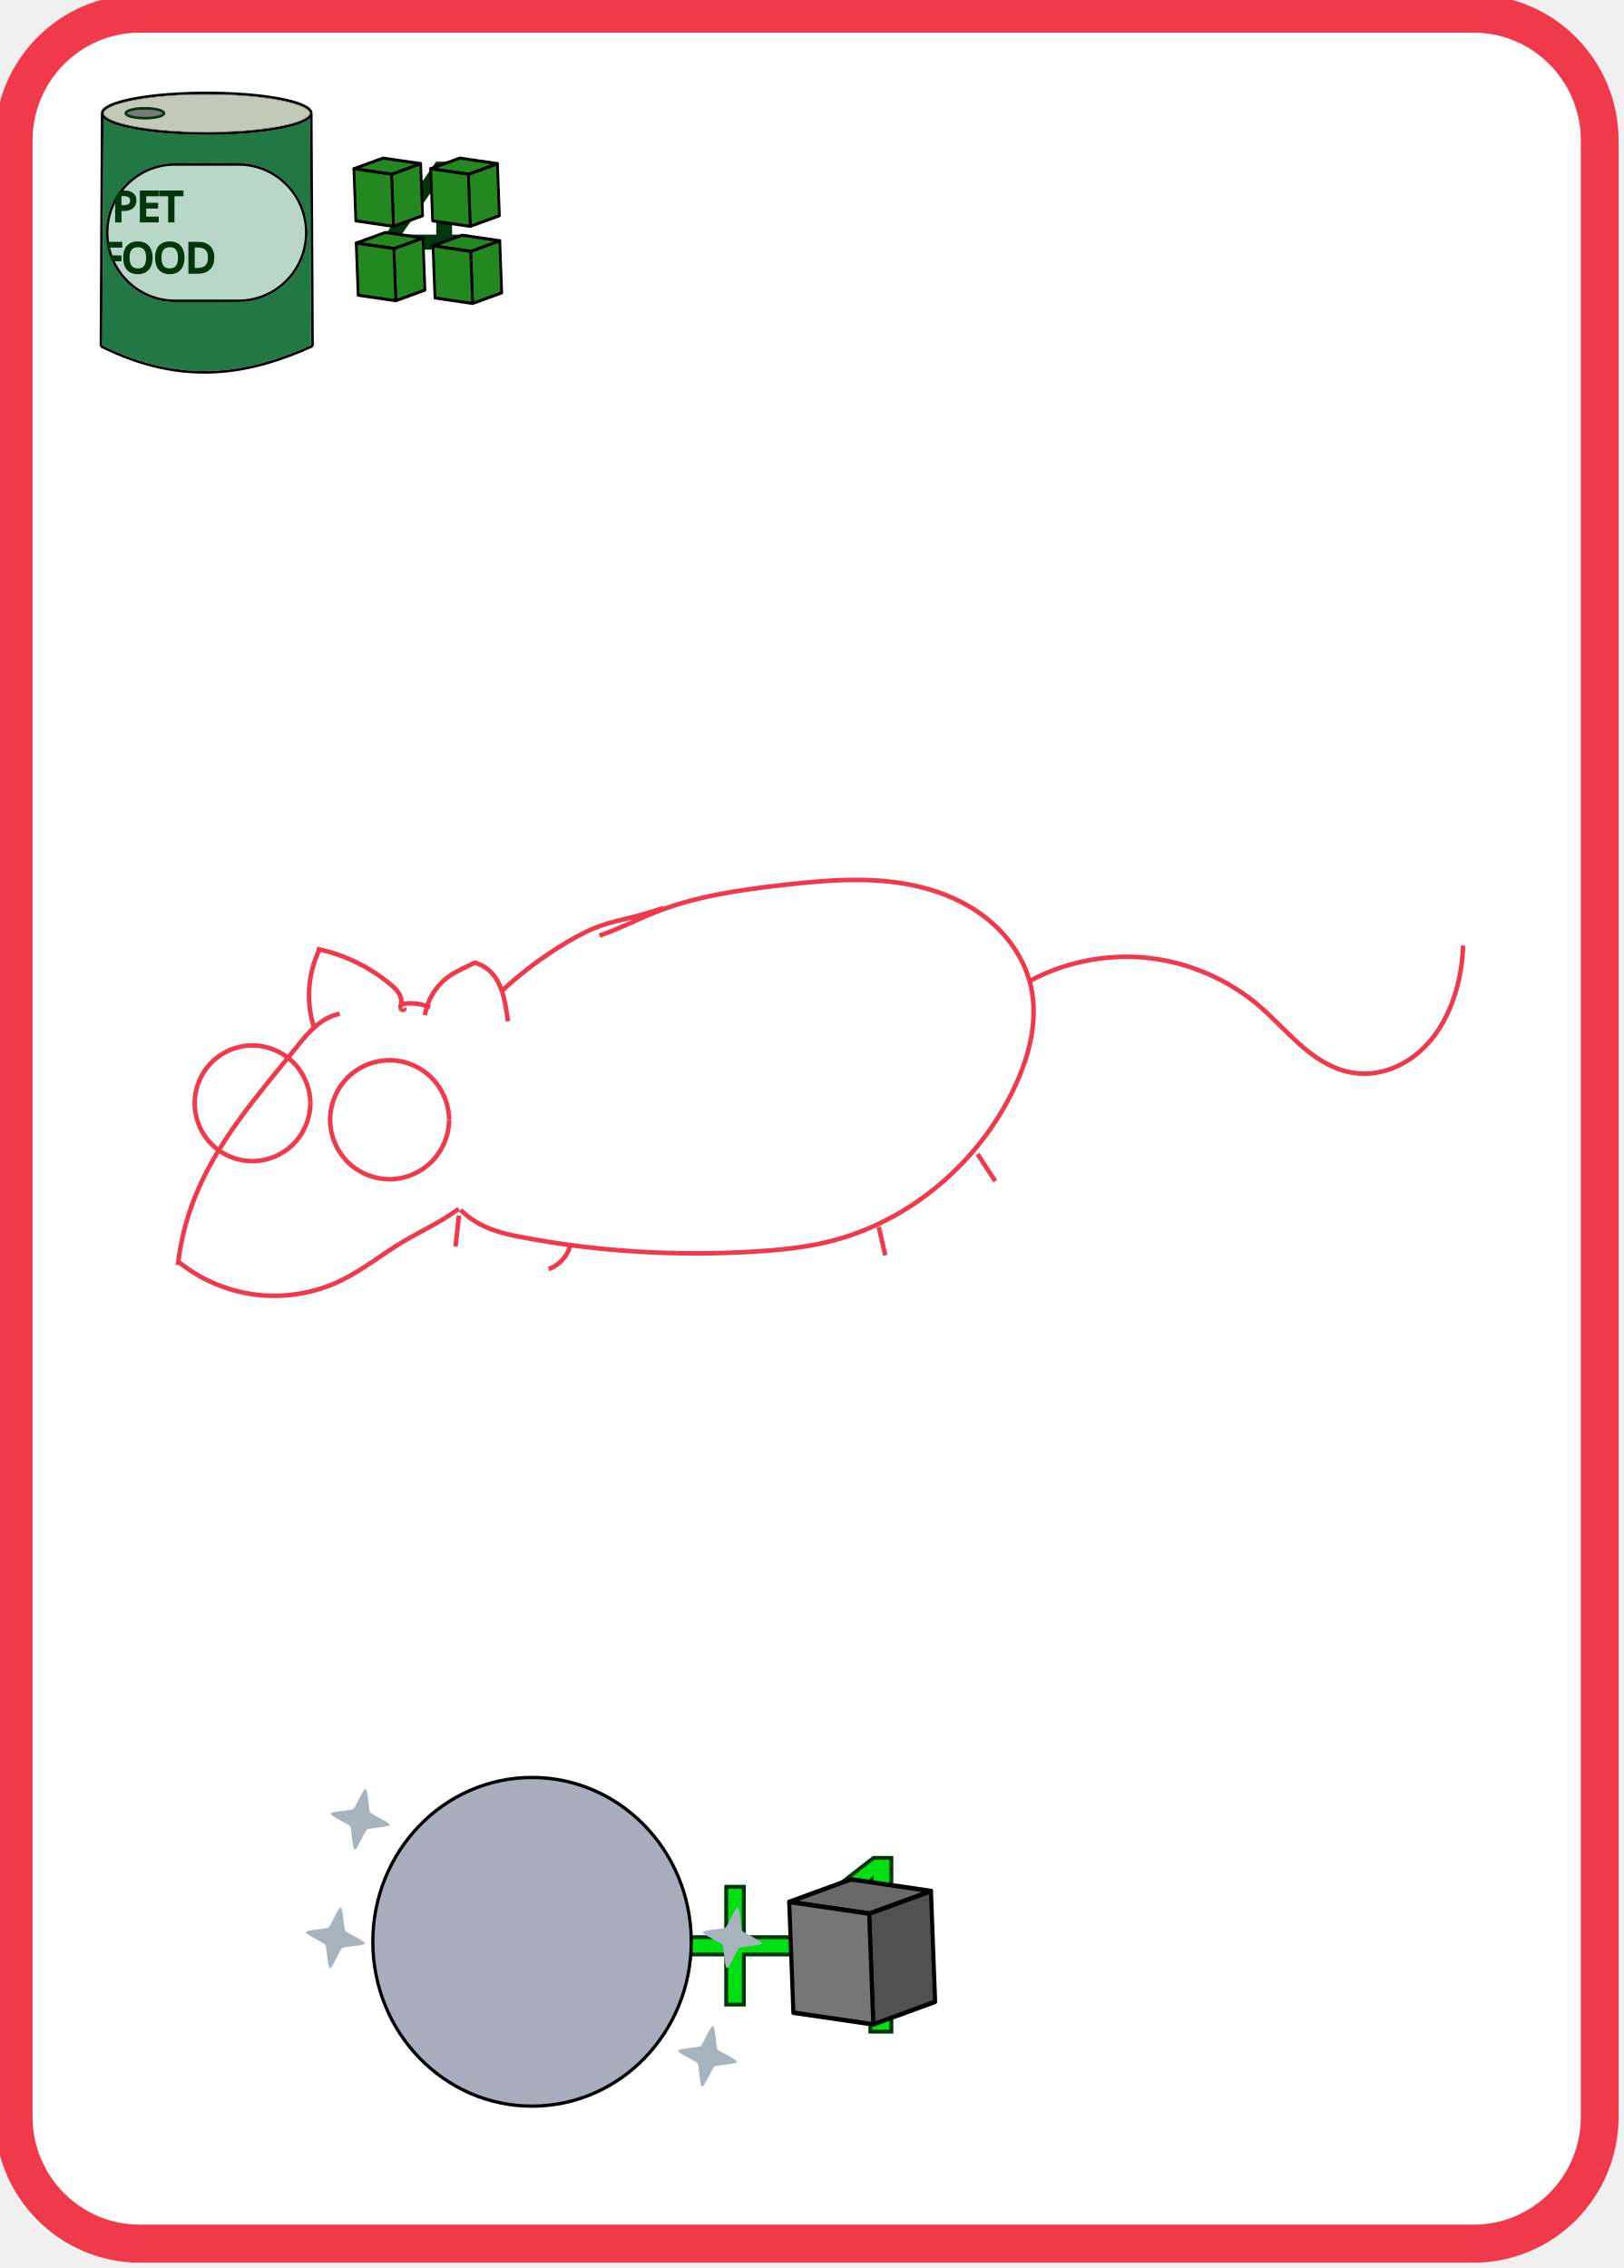
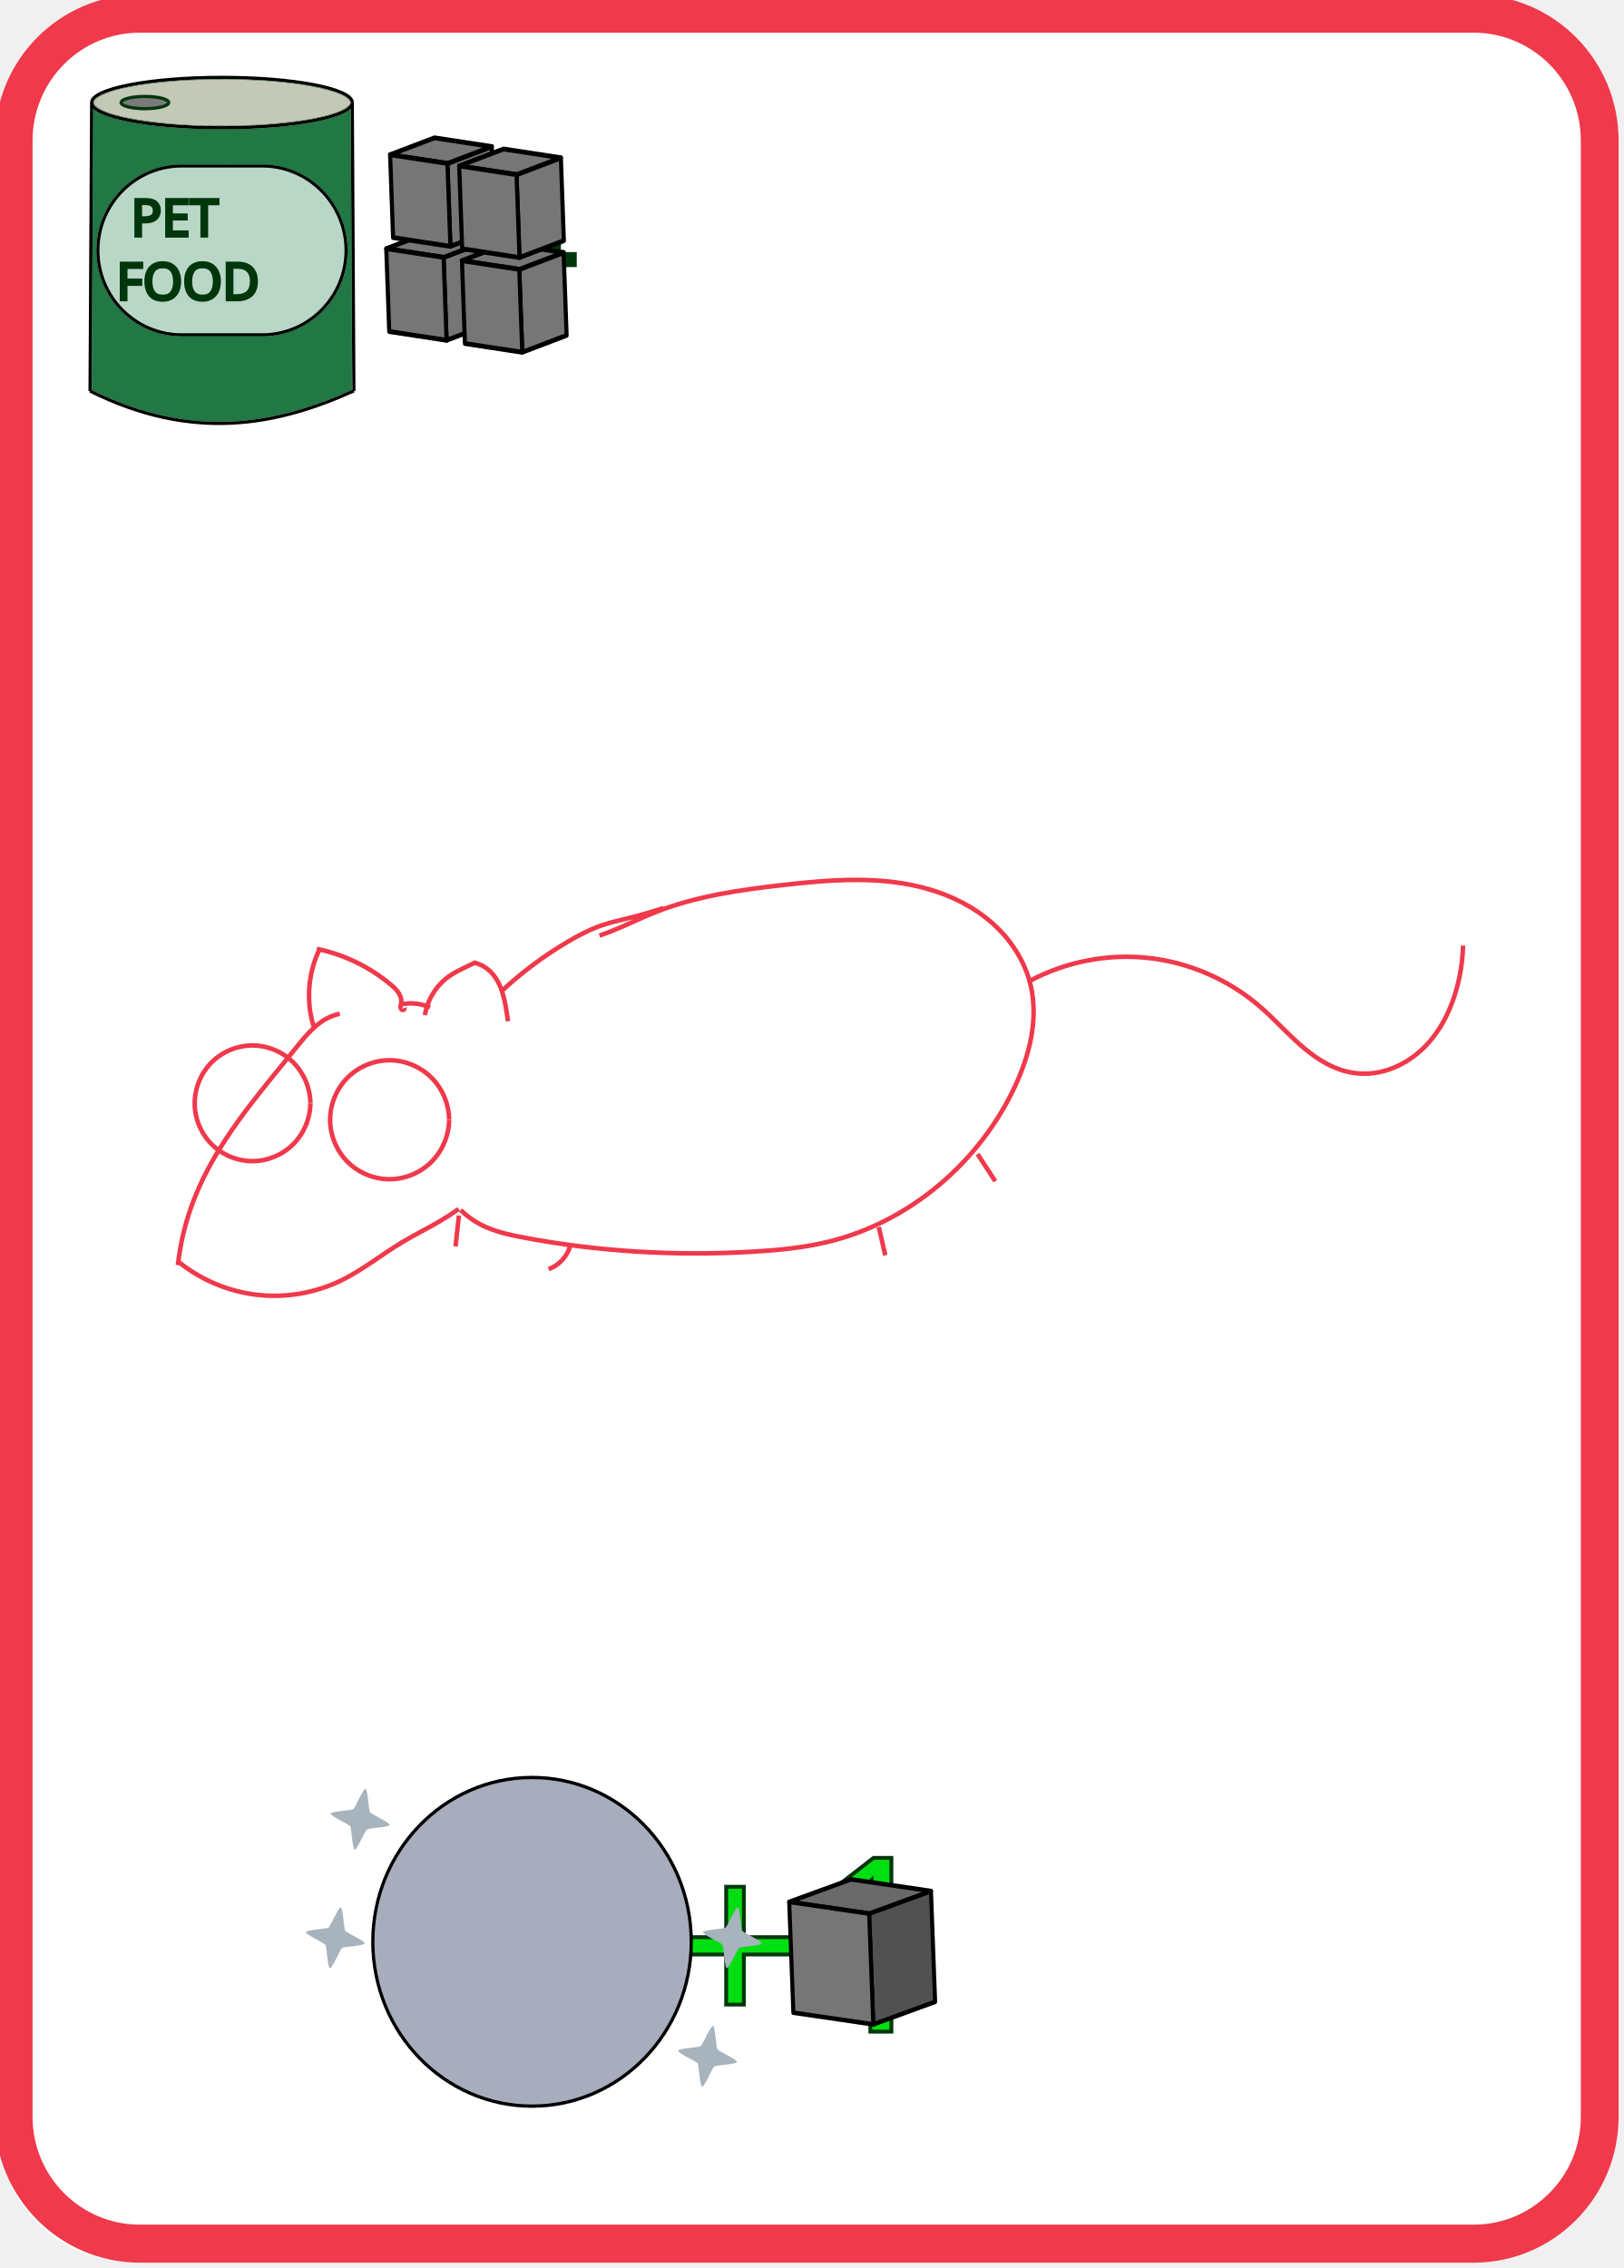
<svg xmlns="http://www.w3.org/2000/svg" xmlns:xlink="http://www.w3.org/1999/xlink" width="630" height="880" viewBox="0 0 166.688 232.833" version="1.1" id="svg1" xml:space="preserve">
  <defs id="defs1">
    <linearGradient id="swatch463">
      <stop style="stop-color:#00360b;stop-opacity:1;" offset="0" id="stop464" />
    </linearGradient>
    <rect x="369.452" y="42.1" width="474.78" height="205.716" id="rect461" />
    <rect x="70.289" y="184.673" width="242.652" height="88.277" id="rect59" />
    <rect x="70.289" y="184.673" width="242.652" height="88.277" id="rect60" />
    <linearGradient xlink:href="#swatch463" id="linearGradient464" x1="-561.594" y1="-132.403" x2="-262.664" y2="-132.403" gradientUnits="userSpaceOnUse" />
  </defs>
  <g id="layer1" style="display:inline;fill:none" transform="matrix(-0.990298,0,0,-0.996884,665.4189,146.9072)">
    <rect style="display:inline;opacity:1;fill:#ffffff;fill-opacity:1;stroke-width:0.265" id="rect25" width="166.688" height="232.833" x="-671.942" y="-147.37" ry="13.251" transform="scale(-1)" />
    <g id="g1" transform="matrix(1.009797,0,0,1.003126,-6.957675,1.994268)" style="display:inline;fill:none">
      <g id="g3" transform="translate(27.9003,-2.468906)" style="display:inline;fill:none">
        <text xml:space="preserve" style="font-style:normal;font-variant:normal;font-weight:normal;font-stretch:normal;font-size:25.004px;font-family:Cantarell;-inkscape-font-specification:'Cantarell, Normal';font-variant-ligatures:normal;font-variant-caps:normal;font-variant-numeric:normal;font-variant-east-asian:normal;text-align:center;text-anchor:middle;display:inline;fill:#00df11;fill-opacity:1;stroke:#00360b;stroke-width:0.397;stroke-dasharray:none" x="-532.524" y="61.184" id="text133" transform="scale(-1)">
          <tspan style="font-style:normal;font-variant:normal;font-weight:normal;font-stretch:normal;font-size:25.004px;font-family:Cantarell;-inkscape-font-specification:'Cantarell, Normal';font-variant-ligatures:normal;font-variant-caps:normal;font-variant-numeric:normal;font-variant-east-asian:normal;text-align:center;text-anchor:middle;fill:#00df11;fill-opacity:1;stroke-width:0.397;stroke-dasharray:none" x="-532.524" y="61.184" id="tspan1">+1</tspan>
        </text>
        <g transform="matrix(-0.2076448,0,0,-0.2334093,555.9041,-52.99055)" id="g130">
          <path style="fill:#515151;fill-opacity:1;stroke:#000000;stroke-width:2;stroke-linejoin:round;stroke-opacity:1" d="M 34.011,-26.762 3.444,-16.83 5.504,31.903 36.071,21.972 Z" id="path128" />
          <path style="fill:#696969;fill-opacity:1;stroke:#000000;stroke-width:2;stroke-linejoin:round;stroke-opacity:1" d="m 34.011,-26.762 -39.515,-5.142 -30.566,9.932 39.515,5.142 z" id="path129" />
          <path style="fill:#767676;fill-opacity:1;stroke:#000000;stroke-width:2;stroke-linejoin:round;stroke-opacity:1" d="m 3.444,-16.83 -39.515,-5.142 2.06,48.733 39.515,5.142 z" id="path130" />
        </g>
        <g id="layer2" transform="matrix(-1.288192,0,0,-1.288192,611.4865,219.7887)" style="display:inline;fill:none">
          <path style="display:inline;fill:#a7b3bd;fill-opacity:1;stroke-width:0.265" id="path40" d="m 171.176,732.006 c -1.621,-0.299 -2.227,-14.818 -3.161,-16.176 -0.934,-1.358 -14.278,-7.111 -13.978,-8.732 0.299,-1.621 14.818,-2.227 16.176,-3.161 1.358,-0.934 7.111,-14.278 8.732,-13.978 1.621,0.299 2.227,14.818 3.161,16.176 0.934,1.358 14.278,7.111 13.978,8.732 -0.299,1.621 -14.818,2.227 -16.176,3.161 -1.358,0.934 -7.111,14.278 -8.732,13.978 z" transform="matrix(0.111572,0,0,0.1151712,-16.39223,119.3031)" />
          <path style="display:inline;fill:#a7b3bd;fill-opacity:1;stroke-width:0.265" id="path40-9" d="m 171.176,732.006 c -1.621,-0.299 -2.227,-14.818 -3.161,-16.176 -0.934,-1.358 -14.278,-7.111 -13.978,-8.732 0.299,-1.621 14.818,-2.227 16.176,-3.161 1.358,-0.934 7.111,-14.278 8.732,-13.978 1.621,0.299 2.227,14.818 3.161,16.176 0.934,1.358 14.278,7.111 13.978,8.732 -0.299,1.621 -14.818,2.227 -16.176,3.161 -1.358,0.934 -7.111,14.278 -8.732,13.978 z" transform="matrix(0.111572,0,0,0.1151712,11.29245,138.1935)" />
          <path style="display:inline;fill:#a7b3bd;fill-opacity:1;stroke-width:0.265" id="path40-0" d="m 171.176,732.006 c -1.621,-0.299 -2.227,-14.818 -3.161,-16.176 -0.934,-1.358 -14.278,-7.111 -13.978,-8.732 0.299,-1.621 14.818,-2.227 16.176,-3.161 1.358,-0.934 7.111,-14.278 8.732,-13.978 1.621,0.299 2.227,14.818 3.161,16.176 0.934,1.358 14.278,7.111 13.978,8.732 -0.299,1.621 -14.818,2.227 -16.176,3.161 -1.358,0.934 -7.111,14.278 -8.732,13.978 z" transform="matrix(0.111572,0,0,0.1151712,13.26779,128.7483)" />
          <path style="display:inline;fill:#a7b3bd;fill-opacity:1;stroke-width:0.265" id="path40-6" d="m 171.176,732.006 c -1.621,-0.299 -2.227,-14.818 -3.161,-16.176 -0.934,-1.358 -14.278,-7.111 -13.978,-8.732 0.299,-1.621 14.818,-2.227 16.176,-3.161 1.358,-0.934 7.111,-14.278 8.732,-13.978 1.621,0.299 2.227,14.818 3.161,16.176 0.934,1.358 14.278,7.111 13.978,8.732 -0.299,1.621 -14.818,2.227 -16.176,3.161 -1.358,0.934 -7.111,14.278 -8.732,13.978 z" transform="matrix(0.111572,0,0,0.1151712,-18.36757,128.7483)" />
          <path style="display:inline;fill:#000000;fill-opacity:1;fill-rule:nonzero;stroke-width:0.186;stroke-dasharray:none" id="path492-8-3" d="M 29.656,210.952 A 12.816,13.229 0 0 1 16.858,224.181 12.816,13.229 0 0 1 4.025,210.989 12.816,13.229 0 0 1 16.787,197.723 a 12.816,13.229 0 0 1 12.869,13.155" />
          <path style="display:inline;fill:#a7adbd;fill-opacity:1;fill-rule:nonzero;stroke-width:0.183;stroke-dasharray:none" id="path492-8" d="M 29.4,210.952 A 12.559,12.965 0 0 1 16.858,223.917 12.559,12.965 0 0 1 4.281,210.988 12.559,12.965 0 0 1 16.788,197.988 12.559,12.965 0 0 1 29.399,210.88" />
        </g>
      </g>
    </g>
    <path id="path267" style="display:inline;fill:#ffffff;stroke:#f0394b;stroke-width:0.399;stroke-opacity:1" d="m 566.483,35.344 -0.573,-2.475 m -8.137,8.875 -1.563,-2.379 m 47.307,-3.008 0.298,-2.709 m -10.153,0.213 c 0.18,-0.808 0.707,-1.532 1.42,-1.952 0.167,-0.098 0.343,-0.181 0.525,-0.245 m 12.997,23.204 c -0.699,0.136 -1.432,0.095 -2.112,-0.117 -0.146,-0.046 -0.289,-0.099 -0.43,-0.16 m -6.288,1.408 c -1.784,1.653 -3.748,3.111 -5.846,4.341 -0.978,0.574 -1.991,1.1 -3.066,1.461 -0.776,0.261 -1.579,0.433 -2.374,0.629 -1.017,0.251 -2.025,0.543 -3.019,0.875 m 16.644,-4.8 c -0.466,-0.121 -0.904,-0.353 -1.265,-0.672 -0.449,-0.397 -0.775,-0.921 -1.001,-1.476 -0.227,-0.555 -0.359,-1.144 -0.466,-1.735 -0.075,-0.414 -0.139,-0.83 -0.191,-1.248 m 7.326,0.544 c -0.215,1.34 -0.984,2.582 -2.088,3.371 -0.424,0.303 -0.891,0.54 -1.36,0.768 -0.352,0.171 -0.706,0.338 -1.062,0.501 m 14.055,1.163 c -2.394,-0.481 -4.664,-1.57 -6.538,-3.136 -0.253,-0.212 -0.503,-0.436 -0.683,-0.713 -0.18,-0.277 -0.285,-0.616 -0.224,-0.941 0.013,-0.067 0.032,-0.133 0.044,-0.201 0.011,-0.067 0.015,-0.138 -0.006,-0.203 -0.01,-0.033 -0.026,-0.064 -0.048,-0.09 -0.022,-0.026 -0.05,-0.047 -0.082,-0.06 -0.032,-0.012 -0.068,-0.015 -0.101,-0.006 -0.033,0.009 -0.063,0.03 -0.082,0.058 -0.022,0.034 -0.027,0.079 -0.012,0.117 m 8.006,-1.611 c 0.584,1.907 0.529,4.004 -0.155,5.877 -0.092,0.253 -0.196,0.502 -0.31,0.747 M 604.38,44.75 c 0.013,-1.366 0.582,-2.718 1.551,-3.682 0.968,-0.963 2.324,-1.526 3.69,-1.531 1.369,-0.005 2.732,0.549 3.706,1.51 0.974,0.962 1.545,2.319 1.549,3.688 0.004,1.369 -0.56,2.729 -1.529,3.696 -0.968,0.967 -2.328,1.529 -3.697,1.531 -1.366,0.002 -2.725,-0.553 -3.698,-1.511 -0.974,-0.958 -1.551,-2.307 -1.571,-3.673 m 12.237,1.413 c 0.012,-1.328 0.566,-2.643 1.508,-3.58 0.942,-0.937 2.259,-1.484 3.587,-1.489 1.331,-0.005 2.656,0.534 3.603,1.469 0.947,0.935 1.503,2.255 1.506,3.586 0.004,1.331 -0.545,2.654 -1.486,3.594 -0.942,0.94 -2.264,1.487 -3.595,1.489 -1.328,0.002 -2.649,-0.538 -3.596,-1.469 -0.947,-0.931 -1.508,-2.243 -1.528,-3.571 m -63.43,10.682 c -3.187,1.699 -6.89,2.413 -10.48,2.024 -3.59,-0.39 -7.053,-1.883 -9.801,-4.226 -1.218,-1.038 -2.293,-2.234 -3.491,-3.295 -1.198,-1.062 -2.553,-2.005 -4.102,-2.407 -0.583,-0.151 -1.186,-0.223 -1.789,-0.211 -1.992,0.039 -3.901,1.015 -5.286,2.447 -1.385,1.432 -2.276,3.289 -2.78,5.216 -0.304,1.162 -0.474,2.359 -0.506,3.56 m 88.415,-23.17 c -0.519,-0.505 -1.112,-0.933 -1.755,-1.267 -1.182,-0.615 -2.504,-0.901 -3.813,-1.146 -6.662,-1.251 -13.481,-1.633 -20.248,-1.237 -2.234,0.131 -4.473,0.347 -6.648,0.875 -7.124,1.729 -13.271,6.917 -16.401,13.546 -1.307,2.769 -2.119,5.919 -1.417,8.9 0.494,2.098 1.725,3.989 3.336,5.422 1.611,1.433 3.587,2.421 5.658,3.018 4.142,1.195 8.556,0.852 12.84,0.37 3.852,-0.434 7.736,-0.983 11.339,-2.414 1.229,-0.488 2.417,-1.076 3.645,-1.569 0.401,-0.161 0.806,-0.312 1.215,-0.453 m 37.188,-28.541 c -1.977,-1.604 -4.415,-2.633 -6.943,-2.93 -2.528,-0.297 -5.138,0.138 -7.433,1.24 -1.924,0.924 -3.599,2.287 -5.433,3.379 -1.105,0.658 -2.267,1.217 -3.375,1.871 -0.543,0.32 -1.072,0.662 -1.586,1.026 m 24.77,-4.918 c -0.224,1.994 -0.713,3.957 -1.451,5.823 -1.962,4.96 -5.579,9.045 -8.943,13.184 -0.442,0.544 -0.883,1.093 -1.386,1.583 -0.503,0.489 -1.072,0.921 -1.719,1.193 -0.25,0.105 -0.51,0.186 -0.776,0.241" transform="matrix(1.175264,0,0,1.175264,-84.92452,-20.53817)" />
    <g id="layer3" style="display:inline;fill:none" transform="translate(-1.53683,-3.22092)">
-       <text xml:space="preserve" style="font-style:normal;font-variant:normal;font-weight:normal;font-stretch:normal;font-size:15.769px;font-family:Cantarell;-inkscape-font-specification:'Cantarell, Normal';font-variant-ligatures:normal;font-variant-caps:normal;font-variant-numeric:normal;font-variant-east-asian:normal;text-align:center;text-anchor:middle;display:inline;fill:#00360b;stroke:#00360b;stroke-width:0.296" x="-614.965" y="-122.48" id="text133-7" transform="scale(-1)">
-         <tspan style="font-style:normal;font-variant:normal;font-weight:normal;font-stretch:normal;font-size:15.769px;font-family:Cantarell;-inkscape-font-specification:'Cantarell, Normal';font-variant-ligatures:normal;font-variant-caps:normal;font-variant-numeric:normal;font-variant-east-asian:normal;stroke-width:0.296" x="-614.965" y="-122.48" id="tspan134-1">4</tspan>
-       </text>
-       <g transform="matrix(-0.09877583,0,0,-0.1101221,633.2303,130.7914)" id="g130-4" style="display:inline;fill:#248821;fill-opacity:1;stroke-width:2.835;stroke-dasharray:none">
-         <path style="fill:#248821;fill-opacity:1;stroke:#000000;stroke-width:2.835;stroke-linejoin:round;stroke-dasharray:none;stroke-opacity:1" d="M 34.011,-26.762 3.444,-16.83 5.504,31.903 36.071,21.972 Z" id="path128-3" />
-         <path style="fill:#248821;fill-opacity:1;stroke:#000000;stroke-width:2.835;stroke-linejoin:round;stroke-dasharray:none;stroke-opacity:1" d="m 34.011,-26.762 -39.515,-5.142 -30.566,9.932 39.515,5.142 z" id="path129-1" />
-         <path style="fill:#248821;fill-opacity:1;stroke:#000000;stroke-width:2.835;stroke-linejoin:round;stroke-dasharray:none;stroke-opacity:1" d="m 3.444,-16.83 -39.515,-5.142 2.06,48.733 39.515,5.142 z" id="path130-4" />
-       </g>
-       <g transform="matrix(-0.09877583,0,0,-0.1101221,632.9888,123.1337)" id="g130-4-6" style="display:inline;fill:#248821;fill-opacity:1;stroke-width:2.835;stroke-dasharray:none">
-         <path style="fill:#248821;fill-opacity:1;stroke:#000000;stroke-width:2.835;stroke-linejoin:round;stroke-dasharray:none;stroke-opacity:1" d="M 34.011,-26.762 3.444,-16.83 5.504,31.903 36.071,21.972 Z" id="path128-3-8" />
-         <path style="fill:#248821;fill-opacity:1;stroke:#000000;stroke-width:2.835;stroke-linejoin:round;stroke-dasharray:none;stroke-opacity:1" d="m 34.011,-26.762 -39.515,-5.142 -30.566,9.932 39.515,5.142 z" id="path129-1-9" />
-         <path style="fill:#248821;fill-opacity:1;stroke:#000000;stroke-width:2.835;stroke-linejoin:round;stroke-dasharray:none;stroke-opacity:1" d="m 3.444,-16.83 -39.515,-5.142 2.06,48.733 39.515,5.142 z" id="path130-4-2" />
-       </g>
-       <g transform="matrix(-0.09877583,0,0,-0.1101221,625.2696,130.7914)" id="g130-4-9" style="display:inline;fill:#248821;fill-opacity:1;stroke-width:2.835;stroke-dasharray:none">
-         <path style="fill:#248821;fill-opacity:1;stroke:#000000;stroke-width:2.835;stroke-linejoin:round;stroke-dasharray:none;stroke-opacity:1" d="M 34.011,-26.762 3.444,-16.83 5.504,31.903 36.071,21.972 Z" id="path128-3-5" />
-         <path style="fill:#248821;fill-opacity:1;stroke:#000000;stroke-width:2.835;stroke-linejoin:round;stroke-dasharray:none;stroke-opacity:1" d="m 34.011,-26.762 -39.515,-5.142 -30.566,9.932 39.515,5.142 z" id="path129-1-0" />
-         <path style="fill:#248821;fill-opacity:1;stroke:#000000;stroke-width:2.835;stroke-linejoin:round;stroke-dasharray:none;stroke-opacity:1" d="m 3.444,-16.83 -39.515,-5.142 2.06,48.733 39.515,5.142 z" id="path130-4-4" />
-       </g>
-       <g transform="matrix(-0.09877583,0,0,-0.1101221,625.0282,122.8506)" id="g130-4-61" style="display:inline;fill:#248821;fill-opacity:1;stroke-width:2.835;stroke-dasharray:none">
-         <path style="fill:#248821;fill-opacity:1;stroke:#000000;stroke-width:2.835;stroke-linejoin:round;stroke-dasharray:none;stroke-opacity:1" d="M 34.011,-26.762 3.444,-16.83 5.504,31.903 36.071,21.972 Z" id="path128-3-59" />
-         <path style="fill:#248821;fill-opacity:1;stroke:#000000;stroke-width:2.835;stroke-linejoin:round;stroke-dasharray:none;stroke-opacity:1" d="m 34.011,-26.762 -39.515,-5.142 -30.566,9.932 39.515,5.142 z" id="path129-1-4" />
-         <path style="fill:#248821;fill-opacity:1;stroke:#000000;stroke-width:2.835;stroke-linejoin:round;stroke-dasharray:none;stroke-opacity:1" d="m 3.444,-16.83 -39.515,-5.142 2.06,48.733 39.515,5.142 z" id="path130-4-9" />
-       </g>
-       <g id="layer2-7" style="display:inline;fill:none">
-         <path id="path22" style="display:inline;fill:#ffffff;fill-opacity:1;stroke:#000000;stroke-width:0.265;stroke-dasharray:none;stroke-opacity:1" d="m 663.015,114.935 c -8.547,-4.249 -15.518,-2.874 -21.937,0.017 m 0.132,23.972 -0.132,-23.972 m 21.805,23.972 0.132,-23.99 m -21.805,23.99 a 10.836,2.096 0 0 1 10.821,-2.096 10.836,2.096 0 0 1 10.851,2.09 10.836,2.096 0 0 1 -10.791,2.101 10.836,2.096 0 0 1 -10.881,-2.084" />
-         <rect style="display:inline;fill:#b9d7c6;fill-opacity:1;stroke:#000000;stroke-width:0.257;stroke-dasharray:none;stroke-opacity:1" id="rect23" width="20.635" height="14.041" x="-662.364" y="-133.653" transform="scale(-1)" ry="7.02" />
-         <text xml:space="preserve" style="font-style:normal;font-variant:normal;font-weight:normal;font-stretch:normal;font-size:4.233px;font-family:Cantarell;-inkscape-font-specification:'Cantarell, Normal';font-variant-ligatures:normal;font-variant-caps:normal;font-variant-numeric:normal;font-variant-east-asian:normal;text-align:center;text-anchor:middle;display:inline;fill:#00360b;fill-opacity:1;stroke:#00360b;stroke-width:0.265;stroke-dasharray:none;stroke-opacity:1" x="-652.126" y="-127.824" id="text23" transform="scale(-1)">
-           <tspan id="tspan23" style="font-style:normal;font-variant:normal;font-weight:normal;font-stretch:normal;font-size:4.233px;font-family:Cantarell;-inkscape-font-specification:'Cantarell, Normal';font-variant-ligatures:normal;font-variant-caps:normal;font-variant-numeric:normal;font-variant-east-asian:normal;fill:#00360b;fill-opacity:1;stroke:#00360b;stroke-width:0.265;stroke-dasharray:none;stroke-opacity:1" x="-652.126" y="-127.824">PET</tspan>
-           <tspan style="font-style:normal;font-variant:normal;font-weight:normal;font-stretch:normal;font-size:4.233px;font-family:Cantarell;-inkscape-font-specification:'Cantarell, Normal';font-variant-ligatures:normal;font-variant-caps:normal;font-variant-numeric:normal;font-variant-east-asian:normal;fill:#00360b;fill-opacity:1;stroke:#00360b;stroke-width:0.265;stroke-dasharray:none;stroke-opacity:1" x="-652.126" y="-122.532" id="tspan24">FOOD</tspan>
-         </text>
-         <path style="display:inline;fill:#c4c8b7;fill-opacity:1;stroke:#00360b;stroke-width:0.033;stroke-dasharray:none;stroke-opacity:1" d="m 654.07,137.01 c 4.284,0.168 7.75,0.834 8.497,1.633 0.229,0.244 0.202,0.423 -0.097,0.662 -0.771,0.615 -3.155,1.151 -6.25,1.403 -1.26,0.103 -1.754,0.122 -3.588,0.14 -2.877,0.028 -4.847,-0.082 -6.995,-0.389 -2.573,-0.368 -4.283,-0.985 -4.283,-1.546 0,-0.202 0.4,-0.514 0.946,-0.738 1.309,-0.537 3.585,-0.914 6.793,-1.123 0.521,-0.034 4.355,-0.066 4.977,-0.042 z" id="path25" />
-         <path style="display:inline;fill:#217844;fill-opacity:1;stroke:#00360b;stroke-width:0.033;stroke-dasharray:none;stroke-opacity:1" d="m 653.379,112.416 c 2.81,0.161 5.56,0.85 8.38,2.099 0.318,0.141 0.694,0.314 0.835,0.385 l 0.256,0.129 -8e-4,1.86 c -4.2e-4,1.023 -0.022,5.462 -0.049,9.864 -0.026,4.402 -0.048,8.818 -0.049,9.814 l -7.6e-4,1.811 -0.154,-0.117 c -0.698,-0.533 -2.671,-1.029 -5.171,-1.302 -1.859,-0.203 -2.882,-0.25 -5.391,-0.25 -2.242,0 -2.748,0.018 -4.333,0.15 -3.026,0.253 -5.4,0.789 -6.218,1.403 l -0.116,0.087 -0.009,-0.241 c -0.024,-0.68 -0.133,-23.032 -0.112,-23.053 0.036,-0.036 0.787,-0.358 1.526,-0.654 2.744,-1.098 5.206,-1.713 7.739,-1.934 0.716,-0.062 2.196,-0.088 2.865,-0.05 z m -5.676,7.122 c -1.397,0.232 -2.565,0.762 -3.612,1.639 -1.22,1.023 -2.075,2.507 -2.389,4.147 -0.139,0.728 -0.147,1.719 -0.02,2.486 0.515,3.113 2.982,5.5 6.12,5.922 0.282,0.038 1.08,0.047 4.25,0.047 3.706,4.6e-4 3.925,-0.003 4.343,-0.064 3.151,-0.464 5.566,-2.89 6.043,-6.07 0.074,-0.494 0.074,-1.525 -3.4e-4,-2.017 -0.199,-1.316 -0.724,-2.524 -1.53,-3.522 -0.435,-0.538 -1.187,-1.198 -1.797,-1.578 -0.919,-0.572 -2.129,-0.959 -3.272,-1.046 -0.082,-0.006 -1.868,-0.009 -3.969,-0.006 -3.462,0.005 -3.852,0.011 -4.167,0.063 z" id="path26" />
-         <path style="display:inline;fill:#7a7a7a;fill-opacity:1;stroke:#00360b;stroke-width:0.265;stroke-dasharray:none;stroke-opacity:1" id="path27" transform="scale(-1)" d="m -656.474,-138.927 a 1.981,0.51 0 0 1 -1.978,0.51 1.981,0.51 0 0 1 -1.984,-0.509 1.981,0.51 0 0 1 1.973,-0.511 1.981,0.51 0 0 1 1.989,0.507" />
-       </g>
+       <g id="layer2-7" style="display:inline;fill:none" />
    </g>
    <rect style="display:inline;fill:none;stroke:#f0394b;stroke-width:3.914;stroke-dasharray:none;stroke-opacity:1" id="rect25-7" width="164.406" height="229.647" x="-670.52" y="-145.958" ry="13.069" transform="scale(-1)" />
+     <text xml:space="preserve" style="font-style:normal;font-variant:normal;font-weight:normal;font-stretch:normal;font-size:15.769px;font-family:Cantarell;-inkscape-font-specification:'Cantarell, Normal';font-variant-ligatures:normal;font-variant-caps:normal;font-variant-numeric:normal;font-variant-east-asian:normal;text-align:center;text-anchor:middle;display:inline;fill:#00360b;stroke:#00360b;stroke-width:0.296" x="-606.244" y="-117.462" id="text133-7" transform="scale(-1)">
+       <tspan style="font-style:normal;font-variant:normal;font-weight:normal;font-stretch:normal;font-size:15.769px;font-family:Cantarell;-inkscape-font-specification:'Cantarell, Normal';font-variant-ligatures:normal;font-variant-caps:normal;font-variant-numeric:normal;font-variant-east-asian:normal;stroke-width:0.296" x="-606.244" y="-117.462" id="tspan134-1">4</tspan>
+     </text>
+     <path id="path22-0" style="display:inline;fill:#ffffff;fill-opacity:1;stroke:#000000;stroke-width:0.329;stroke-dasharray:none;stroke-opacity:1" d="m 662.602,107.096 c -10.655,-5.261 -19.344,-3.559 -27.347,0.021 m 0.165,29.686 -0.165,-29.686 m 27.182,29.686 0.165,-29.708 m -27.182,29.708 a 13.509,2.595 0 0 1 13.49,-2.595 13.509,2.595 0 0 1 13.527,2.588 13.509,2.595 0 0 1 -13.452,2.602 13.509,2.595 0 0 1 -13.565,-2.581" />
+     <rect style="display:inline;fill:#b9d7c6;fill-opacity:1;stroke:#000000;stroke-width:0.319;stroke-dasharray:none;stroke-opacity:1" id="rect23-2" width="25.724" height="17.387" x="-661.79" y="-130.274" transform="scale(-1)" ry="8.694" />
+     <text xml:space="preserve" style="font-style:normal;font-variant:normal;font-weight:normal;font-stretch:normal;font-size:5.26px;font-family:Cantarell;-inkscape-font-specification:'Cantarell, Normal';font-variant-ligatures:normal;font-variant-caps:normal;font-variant-numeric:normal;font-variant-east-asian:normal;text-align:center;text-anchor:middle;display:inline;fill:#00360b;fill-opacity:1;stroke:#00360b;stroke-width:0.329;stroke-dasharray:none;stroke-opacity:1" x="-646.881" y="-123.465" id="text23-7" transform="scale(-1.00332,-0.9966913)">
+       <tspan id="tspan23-6" style="font-style:normal;font-variant:normal;font-weight:normal;font-stretch:normal;font-size:5.26px;font-family:Cantarell;-inkscape-font-specification:'Cantarell, Normal';font-variant-ligatures:normal;font-variant-caps:normal;font-variant-numeric:normal;font-variant-east-asian:normal;fill:#00360b;fill-opacity:1;stroke:#00360b;stroke-width:0.329;stroke-dasharray:none;stroke-opacity:1" x="-646.881" y="-123.465">PET</tspan>
+       <tspan style="font-style:normal;font-variant:normal;font-weight:normal;font-stretch:normal;font-size:5.26px;font-family:Cantarell;-inkscape-font-specification:'Cantarell, Normal';font-variant-ligatures:normal;font-variant-caps:normal;font-variant-numeric:normal;font-variant-east-asian:normal;fill:#00360b;fill-opacity:1;stroke:#00360b;stroke-width:0.329;stroke-dasharray:none;stroke-opacity:1" x="-646.881" y="-116.89" id="tspan24-1">FOOD</tspan>
+     </text>
+     <path style="display:inline;fill:#c4c8b7;fill-opacity:1;stroke:#00360b;stroke-width:0.041;stroke-dasharray:none;stroke-opacity:1" d="m 651.451,134.432 c 5.34,0.208 9.661,1.033 10.592,2.022 0.285,0.303 0.252,0.524 -0.121,0.82 -0.961,0.762 -3.933,1.425 -7.791,1.738 -1.571,0.127 -2.187,0.151 -4.473,0.173 -3.586,0.034 -6.042,-0.101 -8.72,-0.481 -3.207,-0.455 -5.339,-1.22 -5.339,-1.915 0,-0.25 0.499,-0.636 1.18,-0.914 1.632,-0.665 4.469,-1.131 8.468,-1.391 0.65,-0.042 5.428,-0.082 6.205,-0.052 z" id="path25-3" />
+     <path style="display:inline;fill:#217844;fill-opacity:1;stroke:#00360b;stroke-width:0.041;stroke-dasharray:none;stroke-opacity:1" d="m 650.591,103.976 c 3.502,0.199 6.931,1.052 10.446,2.6 0.397,0.175 0.865,0.389 1.041,0.477 l 0.32,0.159 -10e-4,2.303 c -5.3e-4,1.267 -0.028,6.763 -0.061,12.215 -0.033,5.451 -0.06,10.92 -0.061,12.153 l -9.4e-4,2.242 -0.192,-0.145 c -0.87,-0.66 -3.329,-1.275 -6.446,-1.612 -2.317,-0.251 -3.593,-0.31 -6.72,-0.31 -2.794,0 -3.426,0.022 -5.401,0.186 -3.772,0.314 -6.731,0.977 -7.751,1.737 l -0.144,0.108 -0.011,-0.299 c -0.03,-0.842 -0.166,-28.522 -0.14,-28.548 0.045,-0.045 0.981,-0.443 1.903,-0.809 3.421,-1.359 6.49,-2.121 9.647,-2.395 0.892,-0.077 2.738,-0.109 3.571,-0.062 z m -7.076,8.819 c -1.742,0.287 -3.197,0.944 -4.502,2.03 -1.521,1.266 -2.587,3.104 -2.978,5.136 -0.174,0.901 -0.184,2.129 -0.025,3.079 0.642,3.855 3.718,6.811 7.629,7.333 0.352,0.047 1.346,0.058 5.298,0.058 4.62,5.8e-4 4.893,-0.004 5.414,-0.08 3.928,-0.574 6.939,-3.578 7.534,-7.517 0.092,-0.612 0.092,-1.889 -4.2e-4,-2.498 -0.247,-1.629 -0.902,-3.126 -1.908,-4.362 -0.542,-0.666 -1.48,-1.484 -2.24,-1.954 -1.146,-0.708 -2.654,-1.187 -4.079,-1.296 -0.102,-0.007 -2.328,-0.011 -4.947,-0.007 -4.316,0.006 -4.802,0.013 -5.195,0.078 z" id="path26-2" />
+     <path style="display:inline;fill:#7a7a7a;fill-opacity:1;stroke:#00360b;stroke-width:0.329;stroke-dasharray:none;stroke-opacity:1" id="path27-1" transform="scale(-1)" d="m -654.449,-136.806 a 2.469,0.632 0 0 1 -2.466,0.632 2.469,0.632 0 0 1 -2.473,-0.63 2.469,0.632 0 0 1 2.459,-0.633 2.469,0.632 0 0 1 2.48,0.628" />
+     <g transform="matrix(-0.1503905,0,0,-0.1751556,626.4739,117.9123)" id="g130-4-0-5" style="display:inline;fill:#248821;fill-opacity:1;stroke-width:2.835;stroke-dasharray:none">
+       <path style="fill:#767676;fill-opacity:1;stroke:#000000;stroke-width:2.835;stroke-linejoin:round;stroke-dasharray:none;stroke-opacity:1" d="M 34.011,-26.762 3.444,-16.83 5.504,31.903 36.071,21.972 Z" id="path128-3-4-3" />
+       <path style="fill:#767676;fill-opacity:1;stroke:#000000;stroke-width:2.835;stroke-linejoin:round;stroke-dasharray:none;stroke-opacity:1" d="m 34.011,-26.762 -39.515,-5.142 -30.566,9.932 39.515,5.142 z" id="path129-1-8-5" />
+       <path style="fill:#767676;fill-opacity:1;stroke:#000000;stroke-width:2.835;stroke-linejoin:round;stroke-dasharray:none;stroke-opacity:1" d="m 3.444,-16.83 -39.515,-5.142 2.06,48.733 39.515,5.142 z" id="path130-4-7-6" />
+     </g>
+     <g transform="matrix(-0.1503905,0,0,-0.1751556,618.6286,116.6771)" id="g130-4-0-5-0" style="display:inline;fill:#248821;fill-opacity:1;stroke-width:2.835;stroke-dasharray:none">
+       <path style="fill:#767676;fill-opacity:1;stroke:#000000;stroke-width:2.835;stroke-linejoin:round;stroke-dasharray:none;stroke-opacity:1" d="M 34.011,-26.762 3.444,-16.83 5.504,31.903 36.071,21.972 Z" id="path128-3-4-3-0" />
+       <path style="fill:#767676;fill-opacity:1;stroke:#000000;stroke-width:2.835;stroke-linejoin:round;stroke-dasharray:none;stroke-opacity:1" d="m 34.011,-26.762 -39.515,-5.142 -30.566,9.932 39.515,5.142 z" id="path129-1-8-5-4" />
+       <path style="fill:#767676;fill-opacity:1;stroke:#000000;stroke-width:2.835;stroke-linejoin:round;stroke-dasharray:none;stroke-opacity:1" d="m 3.444,-16.83 -39.515,-5.142 2.06,48.733 39.515,5.142 z" id="path130-4-7-6-6" />
+     </g>
+     <g transform="matrix(-0.1503905,0,0,-0.1751556,622.0551,126.6474)" id="g130-4-0-5-8" style="display:inline;fill:#248821;fill-opacity:1;stroke-width:2.835;stroke-dasharray:none">
+       <path style="fill:#767676;fill-opacity:1;stroke:#000000;stroke-width:2.835;stroke-linejoin:round;stroke-dasharray:none;stroke-opacity:1" d="m 7.28,-32.115 -30.566,9.932 2.06,48.733 30.566,-9.932 z" id="path128-3-4-3-7" />
+       <path style="fill:#767676;fill-opacity:1;stroke:#000000;stroke-width:2.835;stroke-linejoin:round;stroke-dasharray:none;stroke-opacity:1" d="m 7.28,-32.115 -39.515,-5.142 -30.566,9.932 39.515,5.142 z" id="path129-1-8-5-2" />
+       <path style="fill:#767676;fill-opacity:1;stroke:#000000;stroke-width:2.835;stroke-linejoin:round;stroke-dasharray:none;stroke-opacity:1" d="m -23.286,-22.184 -39.515,-5.142 2.06,48.733 39.515,5.142 z" id="path130-4-7-6-8" />
+       <path style="display:inline;fill:#767676;fill-opacity:1;stroke:#000000;stroke-width:2.835;stroke-linejoin:round;stroke-dasharray:none;stroke-opacity:1" d="m 54.902,-25.54 -30.566,9.932 2.06,48.733 30.566,-9.932 z" id="path128-3-4-3-7-7" />
+       <path style="display:inline;fill:#767676;fill-opacity:1;stroke:#000000;stroke-width:2.835;stroke-linejoin:round;stroke-dasharray:none;stroke-opacity:1" d="m 54.902,-25.54 -39.515,-5.142 -30.566,9.932 39.515,5.142 z" id="path129-1-8-5-2-0" />
+       <path style="display:inline;fill:#767676;fill-opacity:1;stroke:#000000;stroke-width:2.835;stroke-linejoin:round;stroke-dasharray:none;stroke-opacity:1" d="m 24.336,-15.609 -39.515,-5.142 2.06,48.733 39.515,5.142 z" id="path130-4-7-6-8-4" />
+     </g>
  </g>
</svg>
